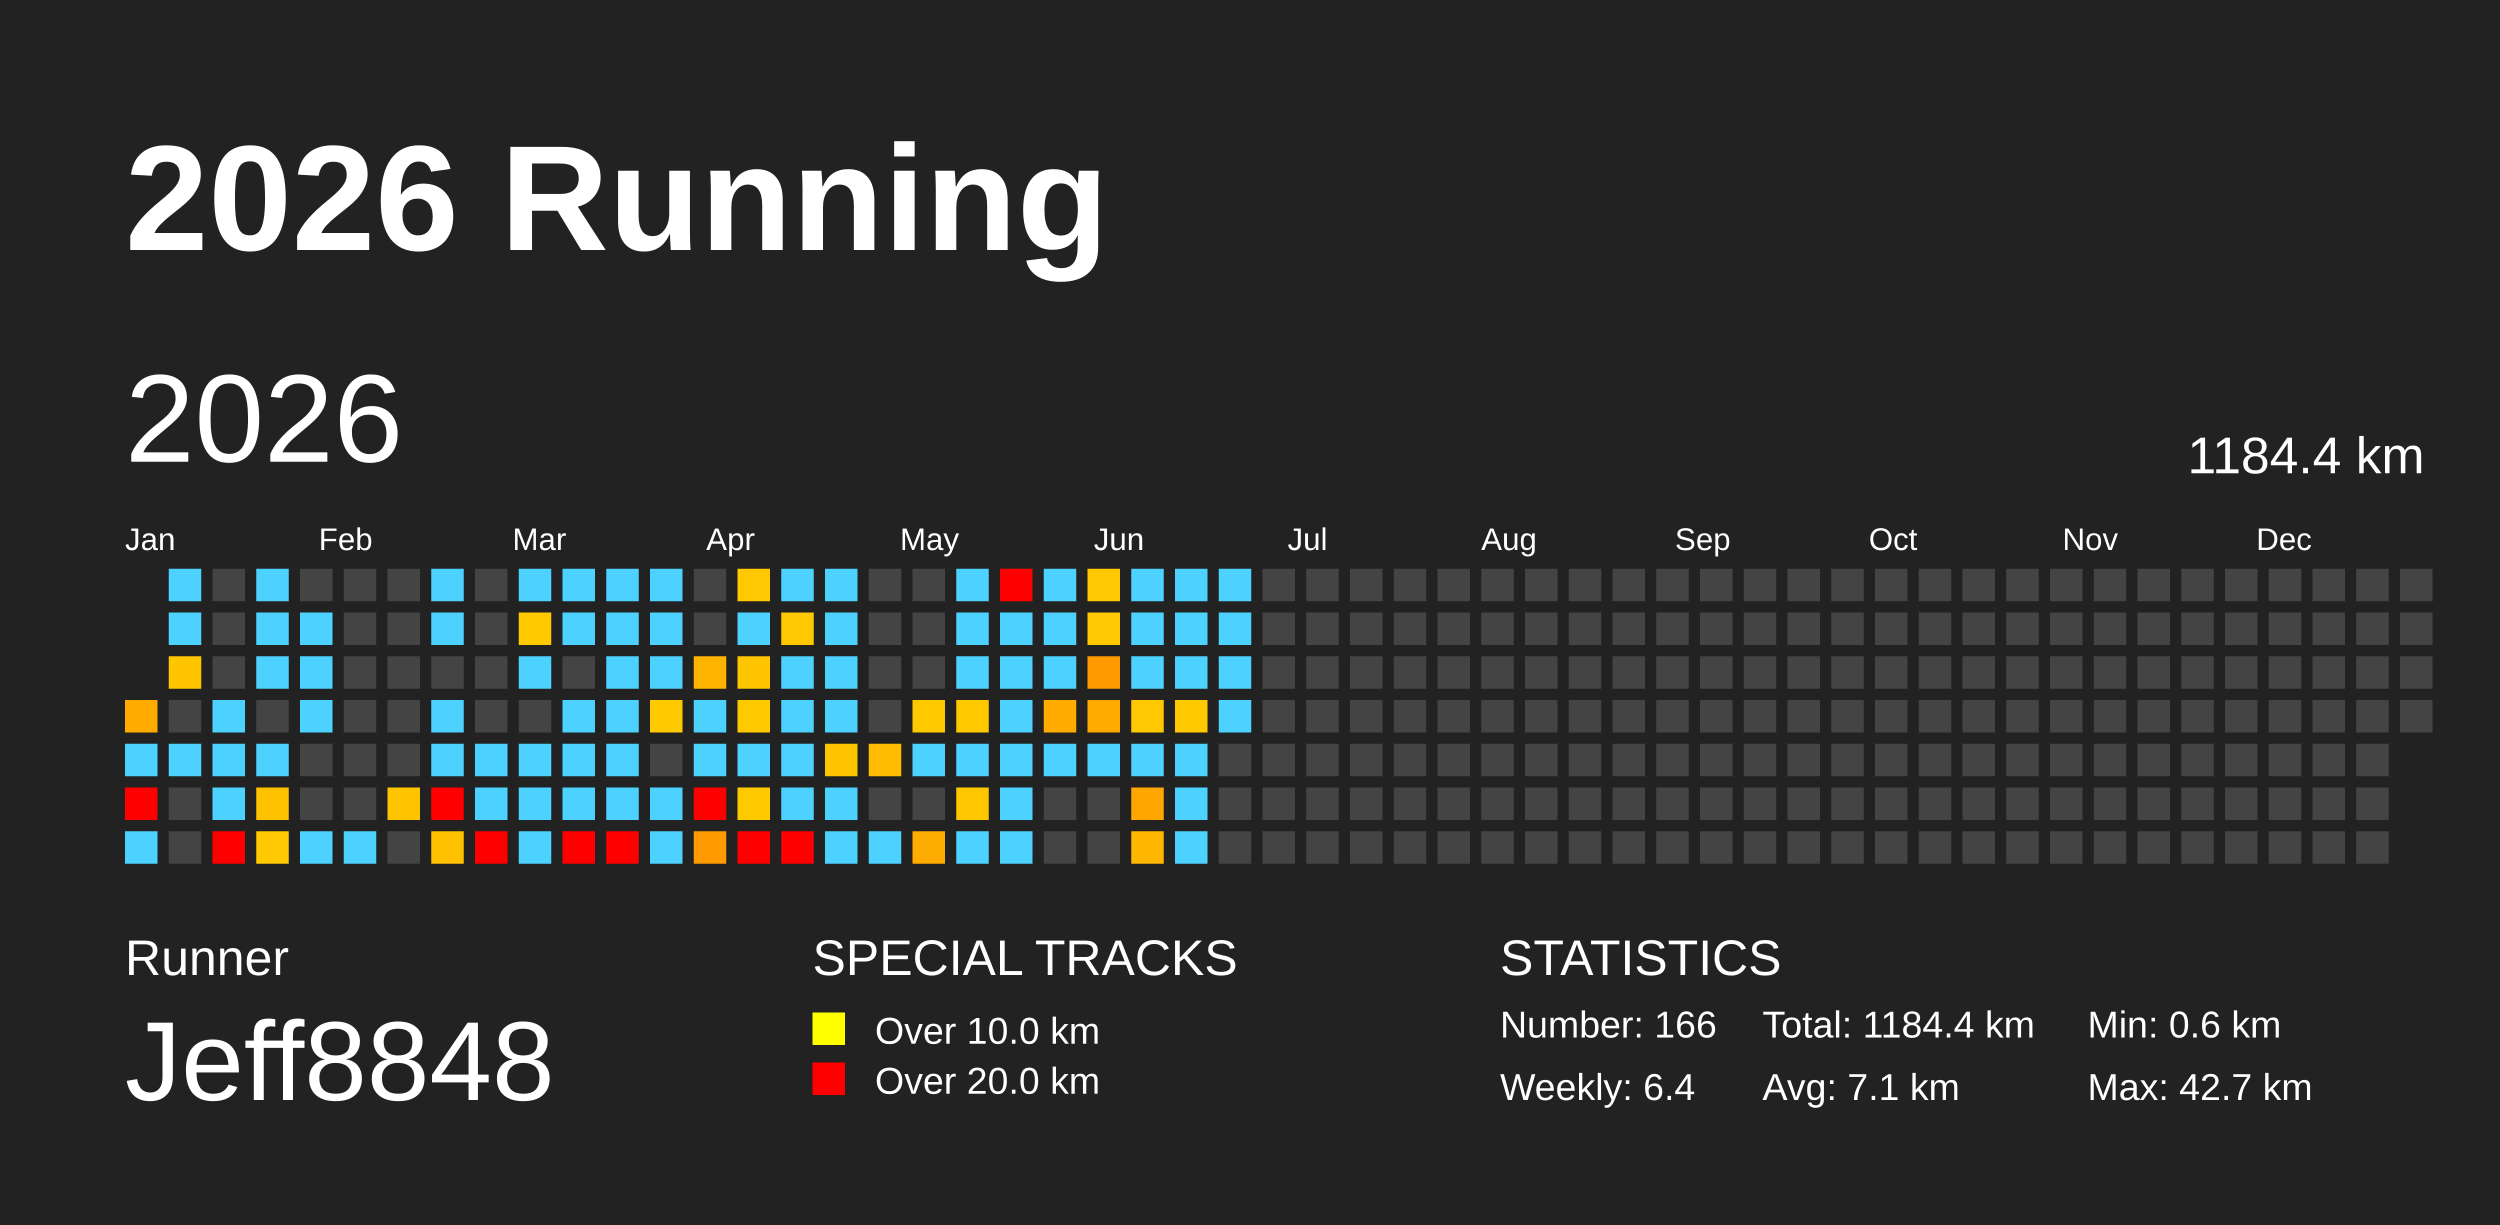
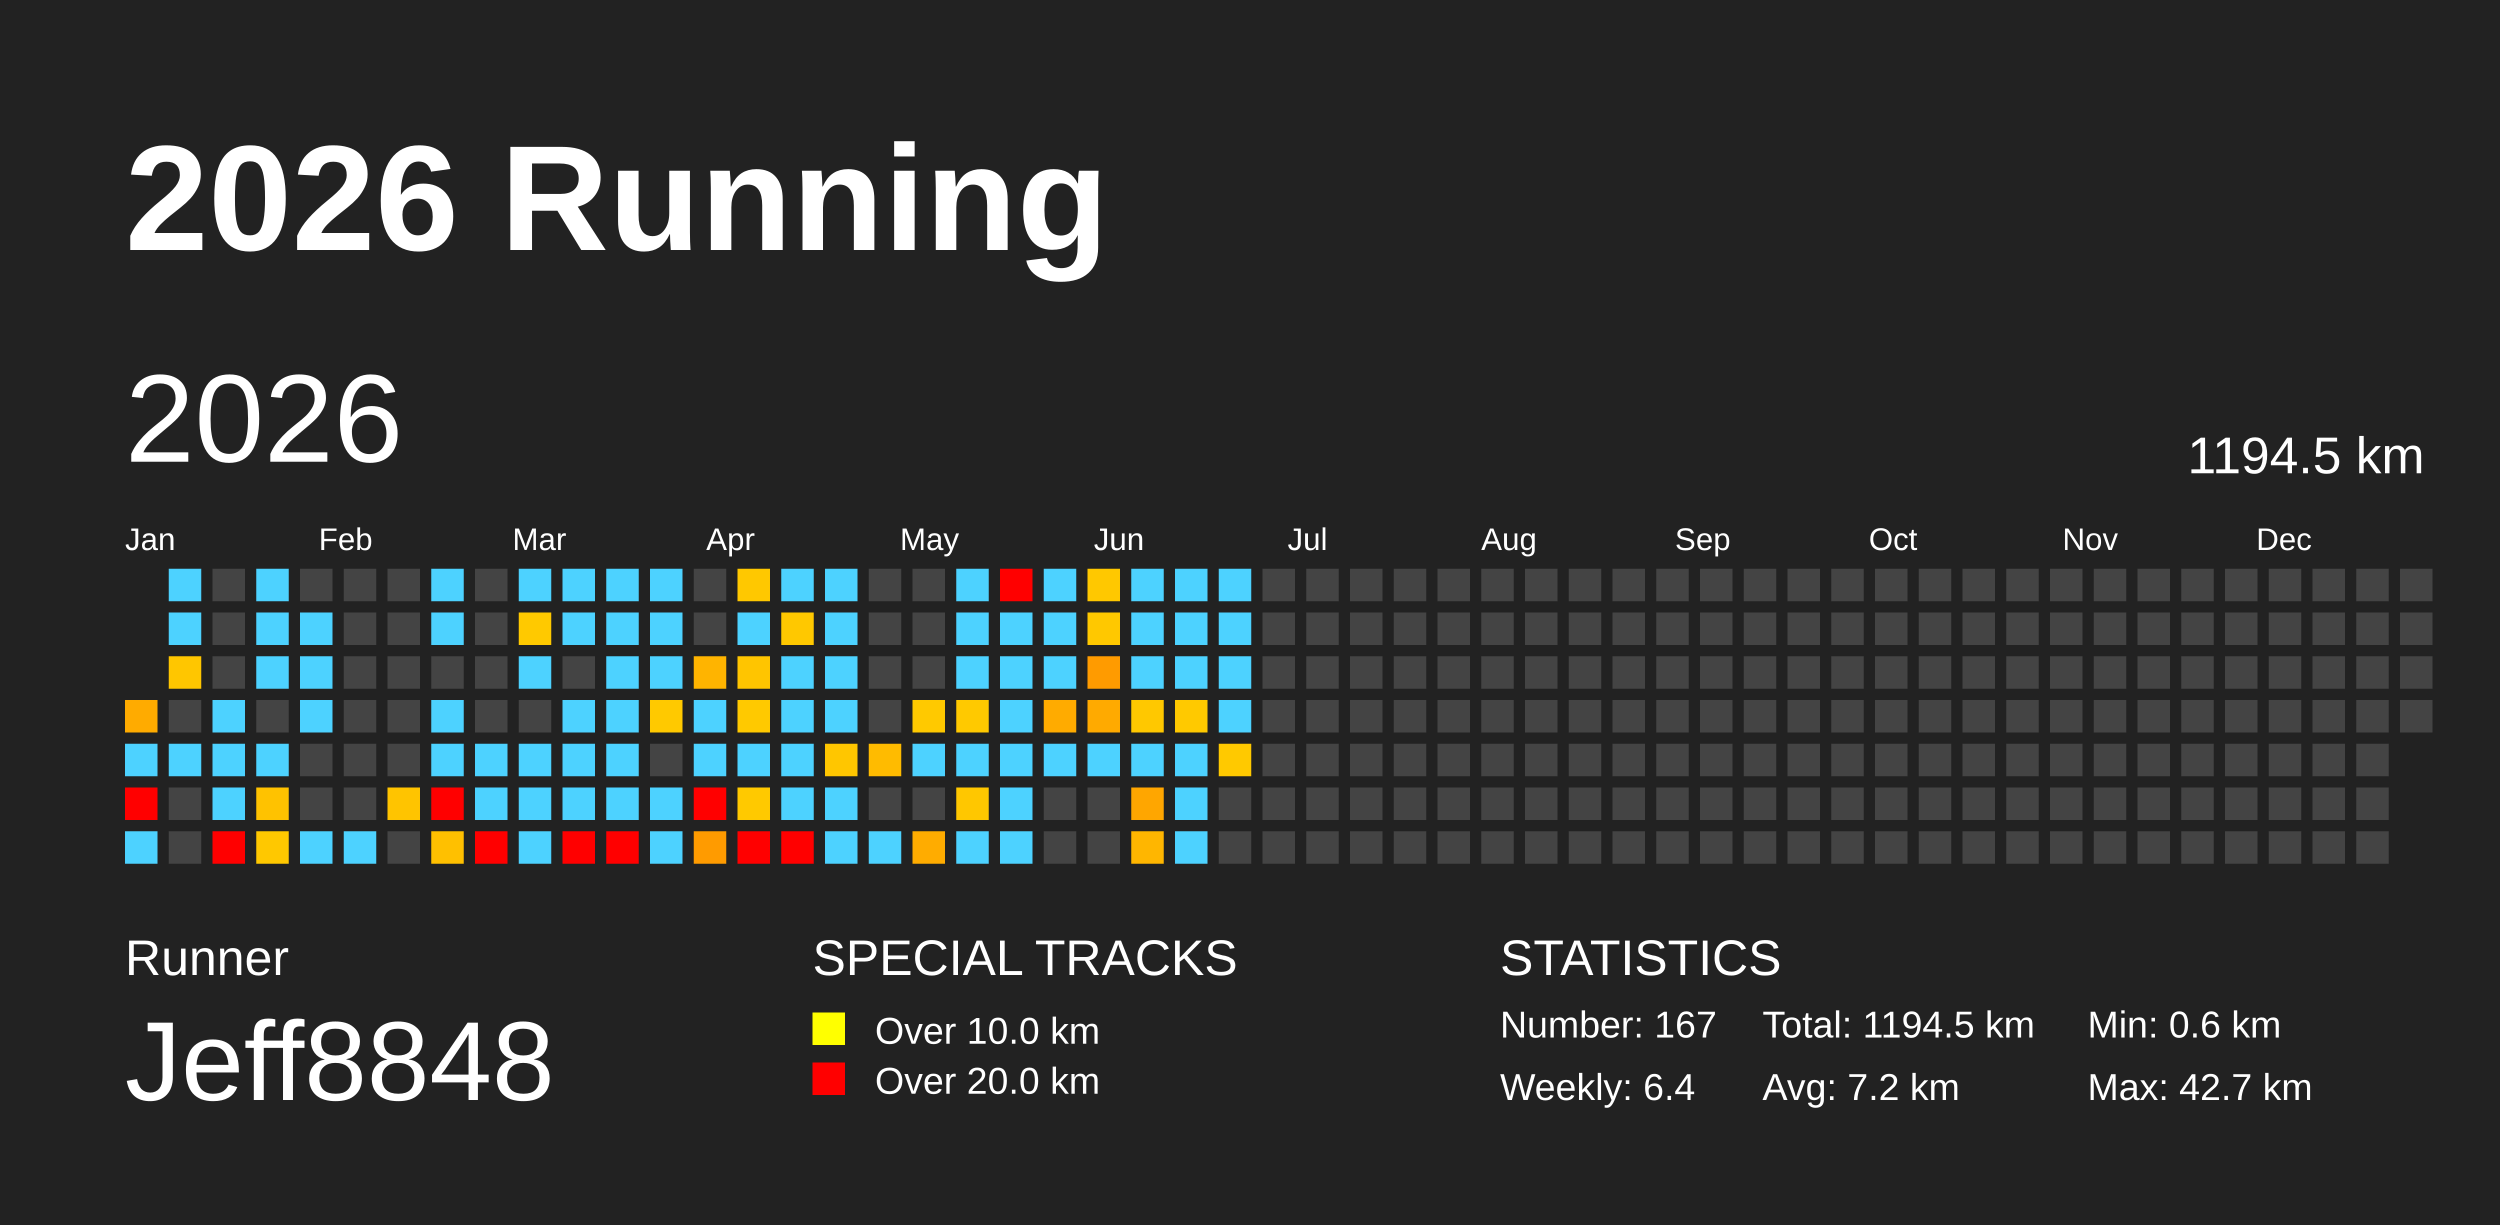
<svg xmlns="http://www.w3.org/2000/svg" baseProfile="full" height="98mm" version="1.1" viewBox="0,0,200,98" width="200mm">
  <defs />
  <rect fill="#222222" height="98" width="200" x="0" y="0" />
  <text fill="#FFFFFF" style="font-size:12px; font-family:Arial; font-weight:bold;" x="10" y="20">2026 Running</text>
  <text fill="#FFFFFF" style="font-size:4px; font-family:Arial" x="10" y="78">Runner</text>
  <text fill="#FFFFFF" style="font-size:9px; font-family:Arial" x="10" y="88">Jeff8848</text>
  <text fill="#FFFFFF" style="font-size:4px; font-family:Arial" x="65" y="78">SPECIAL TRACKS</text>
  <rect fill="yellow" height="2.6" width="2.6" x="65" y="81" />
  <text fill="#FFFFFF" style="font-size:3px; font-family:Arial" x="70" y="83.5">Over 10.0 km</text>
  <rect fill="red" height="2.6" width="2.6" x="65" y="85" />
  <text fill="#FFFFFF" style="font-size:3px; font-family:Arial" x="70" y="87.5">Over 20.0 km</text>
  <text fill="#FFFFFF" style="font-size:4px; font-family:Arial" x="120" y="78">STATISTICS</text>
-   <text fill="#FFFFFF" style="font-size:3px; font-family:Arial" x="120" y="83">Number: 166</text>
+   <text fill="#FFFFFF" style="font-size:3px; font-family:Arial" x="120" y="83">Number: 167</text>
  <text fill="#FFFFFF" style="font-size:3px; font-family:Arial" x="120" y="88">Weekly: 6.4</text>
-   <text fill="#FFFFFF" style="font-size:3px; font-family:Arial" x="141" y="83">Total: 1184.4 km</text>
-   <text fill="#FFFFFF" style="font-size:3px; font-family:Arial" x="141" y="88">Avg: 7.1 km</text>
+   <text fill="#FFFFFF" style="font-size:3px; font-family:Arial" x="141" y="83">Total: 1194.5 km</text>
+   <text fill="#FFFFFF" style="font-size:3px; font-family:Arial" x="141" y="88">Avg: 7.2 km</text>
  <text fill="#FFFFFF" style="font-size:3px; font-family:Arial" x="167" y="83">Min: 0.6 km</text>
  <text fill="#FFFFFF" style="font-size:3px; font-family:Arial" x="167" y="88">Max: 42.7 km</text>
  <text dominant-baseline="hanging" fill="#FFFFFF" style="font-size:10.0px; font-family:Arial;" x="10" y="30">2026</text>
-   <text dominant-baseline="hanging" fill="#FFFFFF" style="font-size:4.125px; font-family:Arial;" x="175" y="35">1184.4 km</text>
+   <text dominant-baseline="hanging" fill="#FFFFFF" style="font-size:4.125px; font-family:Arial;" x="175" y="35">1194.5 km</text>
  <text fill="#FFFFFF" style="font-size:2.5px; font-family:Arial" x="10.0" y="44">Jan</text>
  <text fill="#FFFFFF" style="font-size:2.5px; font-family:Arial" x="25.5" y="44">Feb</text>
  <text fill="#FFFFFF" style="font-size:2.5px; font-family:Arial" x="41.0" y="44">Mar</text>
  <text fill="#FFFFFF" style="font-size:2.5px; font-family:Arial" x="56.5" y="44">Apr</text>
  <text fill="#FFFFFF" style="font-size:2.5px; font-family:Arial" x="72.0" y="44">May</text>
  <text fill="#FFFFFF" style="font-size:2.5px; font-family:Arial" x="87.5" y="44">Jun</text>
  <text fill="#FFFFFF" style="font-size:2.5px; font-family:Arial" x="103.0" y="44">Jul</text>
  <text fill="#FFFFFF" style="font-size:2.5px; font-family:Arial" x="118.5" y="44">Aug</text>
  <text fill="#FFFFFF" style="font-size:2.5px; font-family:Arial" x="134.0" y="44">Sep</text>
  <text fill="#FFFFFF" style="font-size:2.5px; font-family:Arial" x="149.5" y="44">Oct</text>
  <text fill="#FFFFFF" style="font-size:2.5px; font-family:Arial" x="165.0" y="44">Nov</text>
  <text fill="#FFFFFF" style="font-size:2.5px; font-family:Arial" x="180.5" y="44">Dec</text>
  <rect fill="#ffab00" height="2.6" width="2.6" x="10.0" y="56.0" />
  <rect fill="#4dd2ff" height="2.6" width="2.6" x="10.0" y="59.5" />
  <rect fill="red" height="2.6" width="2.6" x="10.0" y="63.0" />
  <rect fill="#4dd2ff" height="2.6" width="2.6" x="10.0" y="66.5" />
  <rect fill="#4dd2ff" height="2.6" width="2.6" x="13.5" y="45.5" />
  <rect fill="#4dd2ff" height="2.6" width="2.6" x="13.5" y="49.0" />
  <rect fill="#ffc600" height="2.6" width="2.6" x="13.5" y="52.5" />
  <rect fill="#444444" height="2.6" width="2.6" x="13.5" y="56.0" />
  <rect fill="#4dd2ff" height="2.6" width="2.6" x="13.5" y="59.5" />
  <rect fill="#444444" height="2.6" width="2.6" x="13.5" y="63.0" />
  <rect fill="#444444" height="2.6" width="2.6" x="13.5" y="66.5" />
  <rect fill="#444444" height="2.6" width="2.6" x="17.0" y="45.5" />
  <rect fill="#444444" height="2.6" width="2.6" x="17.0" y="49.0" />
  <rect fill="#444444" height="2.6" width="2.6" x="17.0" y="52.5" />
  <rect fill="#4dd2ff" height="2.6" width="2.6" x="17.0" y="56.0" />
  <rect fill="#4dd2ff" height="2.6" width="2.6" x="17.0" y="59.5" />
  <rect fill="#4dd2ff" height="2.6" width="2.6" x="17.0" y="63.0" />
  <rect fill="red" height="2.6" width="2.6" x="17.0" y="66.5" />
  <rect fill="#4dd2ff" height="2.6" width="2.6" x="20.5" y="45.5" />
  <rect fill="#4dd2ff" height="2.6" width="2.6" x="20.5" y="49.0" />
  <rect fill="#4dd2ff" height="2.6" width="2.6" x="20.5" y="52.5" />
  <rect fill="#444444" height="2.6" width="2.6" x="20.5" y="56.0" />
  <rect fill="#4dd2ff" height="2.6" width="2.6" x="20.5" y="59.5" />
  <rect fill="#ffc200" height="2.6" width="2.6" x="20.5" y="63.0" />
  <rect fill="#ffc800" height="2.6" width="2.6" x="20.5" y="66.5" />
  <rect fill="#444444" height="2.6" width="2.6" x="24.0" y="45.5" />
  <rect fill="#4dd2ff" height="2.6" width="2.6" x="24.0" y="49.0" />
  <rect fill="#4dd2ff" height="2.6" width="2.6" x="24.0" y="52.5" />
  <rect fill="#4dd2ff" height="2.6" width="2.6" x="24.0" y="56.0" />
  <rect fill="#444444" height="2.6" width="2.6" x="24.0" y="59.5" />
  <rect fill="#444444" height="2.6" width="2.6" x="24.0" y="63.0" />
  <rect fill="#4dd2ff" height="2.6" width="2.6" x="24.0" y="66.5" />
  <rect fill="#444444" height="2.6" width="2.6" x="27.5" y="45.5" />
  <rect fill="#444444" height="2.6" width="2.6" x="27.5" y="49.0" />
  <rect fill="#444444" height="2.6" width="2.6" x="27.5" y="52.5" />
  <rect fill="#444444" height="2.6" width="2.6" x="27.5" y="56.0" />
  <rect fill="#444444" height="2.6" width="2.6" x="27.5" y="59.5" />
  <rect fill="#444444" height="2.6" width="2.6" x="27.5" y="63.0" />
  <rect fill="#4dd2ff" height="2.6" width="2.6" x="27.5" y="66.5" />
  <rect fill="#444444" height="2.6" width="2.6" x="31.0" y="45.5" />
  <rect fill="#444444" height="2.6" width="2.6" x="31.0" y="49.0" />
  <rect fill="#444444" height="2.6" width="2.6" x="31.0" y="52.5" />
  <rect fill="#444444" height="2.6" width="2.6" x="31.0" y="56.0" />
  <rect fill="#444444" height="2.6" width="2.6" x="31.0" y="59.5" />
  <rect fill="#ffc400" height="2.6" width="2.6" x="31.0" y="63.0" />
  <rect fill="#444444" height="2.6" width="2.6" x="31.0" y="66.5" />
  <rect fill="#4dd2ff" height="2.6" width="2.6" x="34.5" y="45.5" />
  <rect fill="#4dd2ff" height="2.6" width="2.6" x="34.5" y="49.0" />
  <rect fill="#444444" height="2.6" width="2.6" x="34.5" y="52.5" />
  <rect fill="#4dd2ff" height="2.6" width="2.6" x="34.5" y="56.0" />
  <rect fill="#4dd2ff" height="2.6" width="2.6" x="34.5" y="59.5" />
  <rect fill="red" height="2.6" width="2.6" x="34.5" y="63.0" />
  <rect fill="#ffc000" height="2.6" width="2.6" x="34.5" y="66.5" />
  <rect fill="#444444" height="2.6" width="2.6" x="38.0" y="45.5" />
  <rect fill="#444444" height="2.6" width="2.6" x="38.0" y="49.0" />
  <rect fill="#444444" height="2.6" width="2.6" x="38.0" y="52.5" />
  <rect fill="#444444" height="2.6" width="2.6" x="38.0" y="56.0" />
  <rect fill="#4dd2ff" height="2.6" width="2.6" x="38.0" y="59.5" />
  <rect fill="#4dd2ff" height="2.6" width="2.6" x="38.0" y="63.0" />
  <rect fill="red" height="2.6" width="2.6" x="38.0" y="66.5" />
  <rect fill="#4dd2ff" height="2.6" width="2.6" x="41.5" y="45.5" />
  <rect fill="#ffc900" height="2.6" width="2.6" x="41.5" y="49.0" />
  <rect fill="#4dd2ff" height="2.6" width="2.6" x="41.5" y="52.5" />
  <rect fill="#444444" height="2.6" width="2.6" x="41.5" y="56.0" />
  <rect fill="#4dd2ff" height="2.6" width="2.6" x="41.5" y="59.5" />
  <rect fill="#4dd2ff" height="2.6" width="2.6" x="41.5" y="63.0" />
  <rect fill="#4dd2ff" height="2.6" width="2.6" x="41.5" y="66.5" />
  <rect fill="#4dd2ff" height="2.6" width="2.6" x="45.0" y="45.5" />
  <rect fill="#4dd2ff" height="2.6" width="2.6" x="45.0" y="49.0" />
  <rect fill="#444444" height="2.6" width="2.6" x="45.0" y="52.5" />
  <rect fill="#4dd2ff" height="2.6" width="2.6" x="45.0" y="56.0" />
  <rect fill="#4dd2ff" height="2.6" width="2.6" x="45.0" y="59.5" />
  <rect fill="#4dd2ff" height="2.6" width="2.6" x="45.0" y="63.0" />
  <rect fill="red" height="2.6" width="2.6" x="45.0" y="66.5" />
  <rect fill="#4dd2ff" height="2.6" width="2.6" x="48.5" y="45.5" />
  <rect fill="#4dd2ff" height="2.6" width="2.6" x="48.5" y="49.0" />
  <rect fill="#4dd2ff" height="2.6" width="2.6" x="48.5" y="52.5" />
  <rect fill="#4dd2ff" height="2.6" width="2.6" x="48.5" y="56.0" />
  <rect fill="#4dd2ff" height="2.6" width="2.6" x="48.5" y="59.5" />
  <rect fill="#4dd2ff" height="2.6" width="2.6" x="48.5" y="63.0" />
  <rect fill="red" height="2.6" width="2.6" x="48.5" y="66.5" />
  <rect fill="#4dd2ff" height="2.6" width="2.6" x="52.0" y="45.5" />
  <rect fill="#4dd2ff" height="2.6" width="2.6" x="52.0" y="49.0" />
  <rect fill="#4dd2ff" height="2.6" width="2.6" x="52.0" y="52.5" />
  <rect fill="#ffc900" height="2.6" width="2.6" x="52.0" y="56.0" />
  <rect fill="#444444" height="2.6" width="2.6" x="52.0" y="59.5" />
  <rect fill="#4dd2ff" height="2.6" width="2.6" x="52.0" y="63.0" />
  <rect fill="#4dd2ff" height="2.6" width="2.6" x="52.0" y="66.5" />
  <rect fill="#444444" height="2.6" width="2.6" x="55.5" y="45.5" />
  <rect fill="#444444" height="2.6" width="2.6" x="55.5" y="49.0" />
  <rect fill="#ffb400" height="2.6" width="2.6" x="55.5" y="52.5" />
  <rect fill="#4dd2ff" height="2.6" width="2.6" x="55.5" y="56.0" />
  <rect fill="#4dd2ff" height="2.6" width="2.6" x="55.5" y="59.5" />
  <rect fill="red" height="2.6" width="2.6" x="55.5" y="63.0" />
  <rect fill="#ff9b00" height="2.6" width="2.6" x="55.5" y="66.5" />
  <rect fill="#ffc800" height="2.6" width="2.6" x="59.0" y="45.5" />
  <rect fill="#4dd2ff" height="2.6" width="2.6" x="59.0" y="49.0" />
  <rect fill="#ffc500" height="2.6" width="2.6" x="59.0" y="52.5" />
  <rect fill="#ffc900" height="2.6" width="2.6" x="59.0" y="56.0" />
  <rect fill="#4dd2ff" height="2.6" width="2.6" x="59.0" y="59.5" />
  <rect fill="#ffc900" height="2.6" width="2.6" x="59.0" y="63.0" />
  <rect fill="red" height="2.6" width="2.6" x="59.0" y="66.5" />
  <rect fill="#4dd2ff" height="2.6" width="2.6" x="62.5" y="45.5" />
  <rect fill="#ffc800" height="2.6" width="2.6" x="62.5" y="49.0" />
  <rect fill="#4dd2ff" height="2.6" width="2.6" x="62.5" y="52.5" />
  <rect fill="#4dd2ff" height="2.6" width="2.6" x="62.5" y="56.0" />
  <rect fill="#4dd2ff" height="2.6" width="2.6" x="62.5" y="59.5" />
  <rect fill="#4dd2ff" height="2.6" width="2.6" x="62.5" y="63.0" />
  <rect fill="red" height="2.6" width="2.6" x="62.5" y="66.5" />
  <rect fill="#4dd2ff" height="2.6" width="2.6" x="66.0" y="45.5" />
  <rect fill="#4dd2ff" height="2.6" width="2.6" x="66.0" y="49.0" />
  <rect fill="#4dd2ff" height="2.6" width="2.6" x="66.0" y="52.5" />
  <rect fill="#4dd2ff" height="2.6" width="2.6" x="66.0" y="56.0" />
  <rect fill="#ffc600" height="2.6" width="2.6" x="66.0" y="59.5" />
  <rect fill="#4dd2ff" height="2.6" width="2.6" x="66.0" y="63.0" />
  <rect fill="#4dd2ff" height="2.6" width="2.6" x="66.0" y="66.5" />
  <rect fill="#444444" height="2.6" width="2.6" x="69.5" y="45.5" />
  <rect fill="#444444" height="2.6" width="2.6" x="69.5" y="49.0" />
  <rect fill="#444444" height="2.6" width="2.6" x="69.5" y="52.5" />
  <rect fill="#444444" height="2.6" width="2.6" x="69.5" y="56.0" />
  <rect fill="#ffbb00" height="2.6" width="2.6" x="69.5" y="59.5" />
  <rect fill="#444444" height="2.6" width="2.6" x="69.5" y="63.0" />
  <rect fill="#4dd2ff" height="2.6" width="2.6" x="69.5" y="66.5" />
  <rect fill="#444444" height="2.6" width="2.6" x="73.0" y="45.5" />
  <rect fill="#444444" height="2.6" width="2.6" x="73.0" y="49.0" />
  <rect fill="#444444" height="2.6" width="2.6" x="73.0" y="52.5" />
  <rect fill="#ffc900" height="2.6" width="2.6" x="73.0" y="56.0" />
  <rect fill="#4dd2ff" height="2.6" width="2.6" x="73.0" y="59.5" />
  <rect fill="#444444" height="2.6" width="2.6" x="73.0" y="63.0" />
  <rect fill="#ffac00" height="2.6" width="2.6" x="73.0" y="66.5" />
  <rect fill="#4dd2ff" height="2.6" width="2.6" x="76.5" y="45.5" />
  <rect fill="#4dd2ff" height="2.6" width="2.6" x="76.5" y="49.0" />
  <rect fill="#4dd2ff" height="2.6" width="2.6" x="76.5" y="52.5" />
  <rect fill="#ffc900" height="2.6" width="2.6" x="76.5" y="56.0" />
  <rect fill="#4dd2ff" height="2.6" width="2.6" x="76.5" y="59.5" />
  <rect fill="#ffc700" height="2.6" width="2.6" x="76.5" y="63.0" />
  <rect fill="#4dd2ff" height="2.6" width="2.6" x="76.5" y="66.5" />
  <rect fill="red" height="2.6" width="2.6" x="80.0" y="45.5" />
  <rect fill="#4dd2ff" height="2.6" width="2.6" x="80.0" y="49.0" />
  <rect fill="#4dd2ff" height="2.6" width="2.6" x="80.0" y="52.5" />
  <rect fill="#4dd2ff" height="2.6" width="2.6" x="80.0" y="56.0" />
  <rect fill="#4dd2ff" height="2.6" width="2.6" x="80.0" y="59.5" />
  <rect fill="#4dd2ff" height="2.6" width="2.6" x="80.0" y="63.0" />
  <rect fill="#4dd2ff" height="2.6" width="2.6" x="80.0" y="66.5" />
  <rect fill="#4dd2ff" height="2.6" width="2.6" x="83.5" y="45.5" />
  <rect fill="#4dd2ff" height="2.6" width="2.6" x="83.5" y="49.0" />
  <rect fill="#4dd2ff" height="2.6" width="2.6" x="83.5" y="52.5" />
  <rect fill="#ffab00" height="2.6" width="2.6" x="83.5" y="56.0" />
  <rect fill="#4dd2ff" height="2.6" width="2.6" x="83.5" y="59.5" />
  <rect fill="#444444" height="2.6" width="2.6" x="83.5" y="63.0" />
  <rect fill="#444444" height="2.6" width="2.6" x="83.5" y="66.5" />
  <rect fill="#ffc800" height="2.6" width="2.6" x="87.0" y="45.5" />
  <rect fill="#ffc800" height="2.6" width="2.6" x="87.0" y="49.0" />
  <rect fill="#ff9b00" height="2.6" width="2.6" x="87.0" y="52.5" />
  <rect fill="#ffaa00" height="2.6" width="2.6" x="87.0" y="56.0" />
  <rect fill="#4dd2ff" height="2.6" width="2.6" x="87.0" y="59.5" />
  <rect fill="#444444" height="2.6" width="2.6" x="87.0" y="63.0" />
  <rect fill="#444444" height="2.6" width="2.6" x="87.0" y="66.5" />
  <rect fill="#4dd2ff" height="2.6" width="2.6" x="90.5" y="45.5" />
  <rect fill="#4dd2ff" height="2.6" width="2.6" x="90.5" y="49.0" />
  <rect fill="#4dd2ff" height="2.6" width="2.6" x="90.5" y="52.5" />
  <rect fill="#ffc800" height="2.6" width="2.6" x="90.5" y="56.0" />
  <rect fill="#4dd2ff" height="2.6" width="2.6" x="90.5" y="59.5" />
  <rect fill="#ffa600" height="2.6" width="2.6" x="90.5" y="63.0" />
  <rect fill="#ffb600" height="2.6" width="2.6" x="90.5" y="66.5" />
  <rect fill="#4dd2ff" height="2.6" width="2.6" x="94.0" y="45.5" />
  <rect fill="#4dd2ff" height="2.6" width="2.6" x="94.0" y="49.0" />
  <rect fill="#4dd2ff" height="2.6" width="2.6" x="94.0" y="52.5" />
  <rect fill="#ffc900" height="2.6" width="2.6" x="94.0" y="56.0" />
  <rect fill="#4dd2ff" height="2.6" width="2.6" x="94.0" y="59.5" />
  <rect fill="#4dd2ff" height="2.6" width="2.6" x="94.0" y="63.0" />
  <rect fill="#4dd2ff" height="2.6" width="2.6" x="94.0" y="66.5" />
  <rect fill="#4dd2ff" height="2.6" width="2.6" x="97.5" y="45.5" />
  <rect fill="#4dd2ff" height="2.6" width="2.6" x="97.5" y="49.0" />
  <rect fill="#4dd2ff" height="2.6" width="2.6" x="97.5" y="52.5" />
  <rect fill="#4dd2ff" height="2.6" width="2.6" x="97.5" y="56.0" />
-   <rect fill="#444444" height="2.6" width="2.6" x="97.5" y="59.5" />
+   <rect fill="#ffc900" height="2.6" width="2.6" x="97.5" y="59.5" />
  <rect fill="#444444" height="2.6" width="2.6" x="97.5" y="63.0" />
  <rect fill="#444444" height="2.6" width="2.6" x="97.5" y="66.5" />
  <rect fill="#444444" height="2.6" width="2.6" x="101.0" y="45.5" />
  <rect fill="#444444" height="2.6" width="2.6" x="101.0" y="49.0" />
  <rect fill="#444444" height="2.6" width="2.6" x="101.0" y="52.5" />
  <rect fill="#444444" height="2.6" width="2.6" x="101.0" y="56.0" />
  <rect fill="#444444" height="2.6" width="2.6" x="101.0" y="59.5" />
  <rect fill="#444444" height="2.6" width="2.6" x="101.0" y="63.0" />
  <rect fill="#444444" height="2.6" width="2.6" x="101.0" y="66.5" />
  <rect fill="#444444" height="2.6" width="2.6" x="104.5" y="45.5" />
  <rect fill="#444444" height="2.6" width="2.6" x="104.5" y="49.0" />
  <rect fill="#444444" height="2.6" width="2.6" x="104.5" y="52.5" />
  <rect fill="#444444" height="2.6" width="2.6" x="104.5" y="56.0" />
  <rect fill="#444444" height="2.6" width="2.6" x="104.5" y="59.5" />
  <rect fill="#444444" height="2.6" width="2.6" x="104.5" y="63.0" />
  <rect fill="#444444" height="2.6" width="2.6" x="104.5" y="66.5" />
  <rect fill="#444444" height="2.6" width="2.6" x="108.0" y="45.5" />
  <rect fill="#444444" height="2.6" width="2.6" x="108.0" y="49.0" />
  <rect fill="#444444" height="2.6" width="2.6" x="108.0" y="52.5" />
  <rect fill="#444444" height="2.6" width="2.6" x="108.0" y="56.0" />
  <rect fill="#444444" height="2.6" width="2.6" x="108.0" y="59.5" />
  <rect fill="#444444" height="2.6" width="2.6" x="108.0" y="63.0" />
  <rect fill="#444444" height="2.6" width="2.6" x="108.0" y="66.5" />
  <rect fill="#444444" height="2.6" width="2.6" x="111.5" y="45.5" />
  <rect fill="#444444" height="2.6" width="2.6" x="111.5" y="49.0" />
  <rect fill="#444444" height="2.6" width="2.6" x="111.5" y="52.5" />
  <rect fill="#444444" height="2.6" width="2.6" x="111.5" y="56.0" />
  <rect fill="#444444" height="2.6" width="2.6" x="111.5" y="59.5" />
  <rect fill="#444444" height="2.6" width="2.6" x="111.5" y="63.0" />
  <rect fill="#444444" height="2.6" width="2.6" x="111.5" y="66.5" />
  <rect fill="#444444" height="2.6" width="2.6" x="115.0" y="45.5" />
  <rect fill="#444444" height="2.6" width="2.6" x="115.0" y="49.0" />
  <rect fill="#444444" height="2.6" width="2.6" x="115.0" y="52.5" />
  <rect fill="#444444" height="2.6" width="2.6" x="115.0" y="56.0" />
  <rect fill="#444444" height="2.6" width="2.6" x="115.0" y="59.5" />
  <rect fill="#444444" height="2.6" width="2.6" x="115.0" y="63.0" />
  <rect fill="#444444" height="2.6" width="2.6" x="115.0" y="66.5" />
  <rect fill="#444444" height="2.6" width="2.6" x="118.5" y="45.5" />
  <rect fill="#444444" height="2.6" width="2.6" x="118.5" y="49.0" />
  <rect fill="#444444" height="2.6" width="2.6" x="118.5" y="52.5" />
  <rect fill="#444444" height="2.6" width="2.6" x="118.5" y="56.0" />
  <rect fill="#444444" height="2.6" width="2.6" x="118.5" y="59.5" />
  <rect fill="#444444" height="2.6" width="2.6" x="118.5" y="63.0" />
  <rect fill="#444444" height="2.6" width="2.6" x="118.5" y="66.5" />
  <rect fill="#444444" height="2.6" width="2.6" x="122.0" y="45.5" />
  <rect fill="#444444" height="2.6" width="2.6" x="122.0" y="49.0" />
  <rect fill="#444444" height="2.6" width="2.6" x="122.0" y="52.5" />
  <rect fill="#444444" height="2.6" width="2.6" x="122.0" y="56.0" />
  <rect fill="#444444" height="2.6" width="2.6" x="122.0" y="59.5" />
  <rect fill="#444444" height="2.6" width="2.6" x="122.0" y="63.0" />
  <rect fill="#444444" height="2.6" width="2.6" x="122.0" y="66.5" />
  <rect fill="#444444" height="2.6" width="2.6" x="125.5" y="45.5" />
  <rect fill="#444444" height="2.6" width="2.6" x="125.5" y="49.0" />
  <rect fill="#444444" height="2.6" width="2.6" x="125.5" y="52.5" />
  <rect fill="#444444" height="2.6" width="2.6" x="125.5" y="56.0" />
  <rect fill="#444444" height="2.6" width="2.6" x="125.5" y="59.5" />
  <rect fill="#444444" height="2.6" width="2.6" x="125.5" y="63.0" />
  <rect fill="#444444" height="2.6" width="2.6" x="125.5" y="66.5" />
  <rect fill="#444444" height="2.6" width="2.6" x="129.0" y="45.5" />
  <rect fill="#444444" height="2.6" width="2.6" x="129.0" y="49.0" />
  <rect fill="#444444" height="2.6" width="2.6" x="129.0" y="52.5" />
  <rect fill="#444444" height="2.6" width="2.6" x="129.0" y="56.0" />
  <rect fill="#444444" height="2.6" width="2.6" x="129.0" y="59.5" />
  <rect fill="#444444" height="2.6" width="2.6" x="129.0" y="63.0" />
  <rect fill="#444444" height="2.6" width="2.6" x="129.0" y="66.5" />
  <rect fill="#444444" height="2.6" width="2.6" x="132.5" y="45.5" />
  <rect fill="#444444" height="2.6" width="2.6" x="132.5" y="49.0" />
  <rect fill="#444444" height="2.6" width="2.6" x="132.5" y="52.5" />
  <rect fill="#444444" height="2.6" width="2.6" x="132.5" y="56.0" />
  <rect fill="#444444" height="2.6" width="2.6" x="132.5" y="59.5" />
  <rect fill="#444444" height="2.6" width="2.6" x="132.5" y="63.0" />
  <rect fill="#444444" height="2.6" width="2.6" x="132.5" y="66.5" />
  <rect fill="#444444" height="2.6" width="2.6" x="136.0" y="45.5" />
  <rect fill="#444444" height="2.6" width="2.6" x="136.0" y="49.0" />
  <rect fill="#444444" height="2.6" width="2.6" x="136.0" y="52.5" />
  <rect fill="#444444" height="2.6" width="2.6" x="136.0" y="56.0" />
  <rect fill="#444444" height="2.6" width="2.6" x="136.0" y="59.5" />
  <rect fill="#444444" height="2.6" width="2.6" x="136.0" y="63.0" />
  <rect fill="#444444" height="2.6" width="2.6" x="136.0" y="66.5" />
  <rect fill="#444444" height="2.6" width="2.6" x="139.5" y="45.5" />
  <rect fill="#444444" height="2.6" width="2.6" x="139.5" y="49.0" />
  <rect fill="#444444" height="2.6" width="2.6" x="139.5" y="52.5" />
  <rect fill="#444444" height="2.6" width="2.6" x="139.5" y="56.0" />
  <rect fill="#444444" height="2.6" width="2.6" x="139.5" y="59.5" />
  <rect fill="#444444" height="2.6" width="2.6" x="139.5" y="63.0" />
  <rect fill="#444444" height="2.6" width="2.6" x="139.5" y="66.5" />
  <rect fill="#444444" height="2.6" width="2.6" x="143.0" y="45.5" />
  <rect fill="#444444" height="2.6" width="2.6" x="143.0" y="49.0" />
  <rect fill="#444444" height="2.6" width="2.6" x="143.0" y="52.5" />
  <rect fill="#444444" height="2.6" width="2.6" x="143.0" y="56.0" />
  <rect fill="#444444" height="2.6" width="2.6" x="143.0" y="59.5" />
  <rect fill="#444444" height="2.6" width="2.6" x="143.0" y="63.0" />
  <rect fill="#444444" height="2.6" width="2.6" x="143.0" y="66.5" />
  <rect fill="#444444" height="2.6" width="2.6" x="146.5" y="45.5" />
  <rect fill="#444444" height="2.6" width="2.6" x="146.5" y="49.0" />
  <rect fill="#444444" height="2.6" width="2.6" x="146.5" y="52.5" />
  <rect fill="#444444" height="2.6" width="2.6" x="146.5" y="56.0" />
  <rect fill="#444444" height="2.6" width="2.6" x="146.5" y="59.5" />
  <rect fill="#444444" height="2.6" width="2.6" x="146.5" y="63.0" />
  <rect fill="#444444" height="2.6" width="2.6" x="146.5" y="66.5" />
  <rect fill="#444444" height="2.6" width="2.6" x="150.0" y="45.5" />
  <rect fill="#444444" height="2.6" width="2.6" x="150.0" y="49.0" />
  <rect fill="#444444" height="2.6" width="2.6" x="150.0" y="52.5" />
  <rect fill="#444444" height="2.6" width="2.6" x="150.0" y="56.0" />
  <rect fill="#444444" height="2.6" width="2.6" x="150.0" y="59.5" />
  <rect fill="#444444" height="2.6" width="2.6" x="150.0" y="63.0" />
  <rect fill="#444444" height="2.6" width="2.6" x="150.0" y="66.5" />
  <rect fill="#444444" height="2.6" width="2.6" x="153.5" y="45.5" />
  <rect fill="#444444" height="2.6" width="2.6" x="153.5" y="49.0" />
  <rect fill="#444444" height="2.6" width="2.6" x="153.5" y="52.5" />
  <rect fill="#444444" height="2.6" width="2.6" x="153.5" y="56.0" />
  <rect fill="#444444" height="2.6" width="2.6" x="153.5" y="59.5" />
  <rect fill="#444444" height="2.6" width="2.6" x="153.5" y="63.0" />
  <rect fill="#444444" height="2.6" width="2.6" x="153.5" y="66.5" />
  <rect fill="#444444" height="2.6" width="2.6" x="157.0" y="45.5" />
  <rect fill="#444444" height="2.6" width="2.6" x="157.0" y="49.0" />
  <rect fill="#444444" height="2.6" width="2.6" x="157.0" y="52.5" />
  <rect fill="#444444" height="2.6" width="2.6" x="157.0" y="56.0" />
  <rect fill="#444444" height="2.6" width="2.6" x="157.0" y="59.5" />
  <rect fill="#444444" height="2.6" width="2.6" x="157.0" y="63.0" />
  <rect fill="#444444" height="2.6" width="2.6" x="157.0" y="66.5" />
  <rect fill="#444444" height="2.6" width="2.6" x="160.5" y="45.5" />
  <rect fill="#444444" height="2.6" width="2.6" x="160.5" y="49.0" />
  <rect fill="#444444" height="2.6" width="2.6" x="160.5" y="52.5" />
  <rect fill="#444444" height="2.6" width="2.6" x="160.5" y="56.0" />
  <rect fill="#444444" height="2.6" width="2.6" x="160.5" y="59.5" />
  <rect fill="#444444" height="2.6" width="2.6" x="160.5" y="63.0" />
  <rect fill="#444444" height="2.6" width="2.6" x="160.5" y="66.5" />
  <rect fill="#444444" height="2.6" width="2.6" x="164.0" y="45.5" />
  <rect fill="#444444" height="2.6" width="2.6" x="164.0" y="49.0" />
  <rect fill="#444444" height="2.6" width="2.6" x="164.0" y="52.5" />
  <rect fill="#444444" height="2.6" width="2.6" x="164.0" y="56.0" />
  <rect fill="#444444" height="2.6" width="2.6" x="164.0" y="59.5" />
  <rect fill="#444444" height="2.6" width="2.6" x="164.0" y="63.0" />
  <rect fill="#444444" height="2.6" width="2.6" x="164.0" y="66.5" />
  <rect fill="#444444" height="2.6" width="2.6" x="167.5" y="45.5" />
  <rect fill="#444444" height="2.6" width="2.6" x="167.5" y="49.0" />
  <rect fill="#444444" height="2.6" width="2.6" x="167.5" y="52.5" />
  <rect fill="#444444" height="2.6" width="2.6" x="167.5" y="56.0" />
  <rect fill="#444444" height="2.6" width="2.6" x="167.5" y="59.5" />
  <rect fill="#444444" height="2.6" width="2.6" x="167.5" y="63.0" />
  <rect fill="#444444" height="2.6" width="2.6" x="167.5" y="66.5" />
  <rect fill="#444444" height="2.6" width="2.6" x="171.0" y="45.5" />
  <rect fill="#444444" height="2.6" width="2.6" x="171.0" y="49.0" />
  <rect fill="#444444" height="2.6" width="2.6" x="171.0" y="52.5" />
  <rect fill="#444444" height="2.6" width="2.6" x="171.0" y="56.0" />
  <rect fill="#444444" height="2.6" width="2.6" x="171.0" y="59.5" />
  <rect fill="#444444" height="2.6" width="2.6" x="171.0" y="63.0" />
  <rect fill="#444444" height="2.6" width="2.6" x="171.0" y="66.5" />
  <rect fill="#444444" height="2.6" width="2.6" x="174.5" y="45.5" />
  <rect fill="#444444" height="2.6" width="2.6" x="174.5" y="49.0" />
  <rect fill="#444444" height="2.6" width="2.6" x="174.5" y="52.5" />
  <rect fill="#444444" height="2.6" width="2.6" x="174.5" y="56.0" />
  <rect fill="#444444" height="2.6" width="2.6" x="174.5" y="59.5" />
  <rect fill="#444444" height="2.6" width="2.6" x="174.5" y="63.0" />
  <rect fill="#444444" height="2.6" width="2.6" x="174.5" y="66.5" />
  <rect fill="#444444" height="2.6" width="2.6" x="178.0" y="45.5" />
  <rect fill="#444444" height="2.6" width="2.6" x="178.0" y="49.0" />
  <rect fill="#444444" height="2.6" width="2.6" x="178.0" y="52.5" />
  <rect fill="#444444" height="2.6" width="2.6" x="178.0" y="56.0" />
  <rect fill="#444444" height="2.6" width="2.6" x="178.0" y="59.5" />
  <rect fill="#444444" height="2.6" width="2.6" x="178.0" y="63.0" />
  <rect fill="#444444" height="2.6" width="2.6" x="178.0" y="66.5" />
  <rect fill="#444444" height="2.6" width="2.6" x="181.5" y="45.5" />
  <rect fill="#444444" height="2.6" width="2.6" x="181.5" y="49.0" />
  <rect fill="#444444" height="2.6" width="2.6" x="181.5" y="52.5" />
  <rect fill="#444444" height="2.6" width="2.6" x="181.5" y="56.0" />
  <rect fill="#444444" height="2.6" width="2.6" x="181.5" y="59.5" />
  <rect fill="#444444" height="2.6" width="2.6" x="181.5" y="63.0" />
  <rect fill="#444444" height="2.6" width="2.6" x="181.5" y="66.5" />
  <rect fill="#444444" height="2.6" width="2.6" x="185.0" y="45.5" />
  <rect fill="#444444" height="2.6" width="2.6" x="185.0" y="49.0" />
  <rect fill="#444444" height="2.6" width="2.6" x="185.0" y="52.5" />
  <rect fill="#444444" height="2.6" width="2.6" x="185.0" y="56.0" />
  <rect fill="#444444" height="2.6" width="2.6" x="185.0" y="59.5" />
  <rect fill="#444444" height="2.6" width="2.6" x="185.0" y="63.0" />
  <rect fill="#444444" height="2.6" width="2.6" x="185.0" y="66.5" />
  <rect fill="#444444" height="2.6" width="2.6" x="188.5" y="45.5" />
  <rect fill="#444444" height="2.6" width="2.6" x="188.5" y="49.0" />
  <rect fill="#444444" height="2.6" width="2.6" x="188.5" y="52.5" />
  <rect fill="#444444" height="2.6" width="2.6" x="188.5" y="56.0" />
  <rect fill="#444444" height="2.6" width="2.6" x="188.5" y="59.5" />
  <rect fill="#444444" height="2.6" width="2.6" x="188.5" y="63.0" />
  <rect fill="#444444" height="2.6" width="2.6" x="188.5" y="66.5" />
  <rect fill="#444444" height="2.6" width="2.6" x="192.0" y="45.5" />
  <rect fill="#444444" height="2.6" width="2.6" x="192.0" y="49.0" />
  <rect fill="#444444" height="2.6" width="2.6" x="192.0" y="52.5" />
  <rect fill="#444444" height="2.6" width="2.6" x="192.0" y="56.0" />
</svg>
